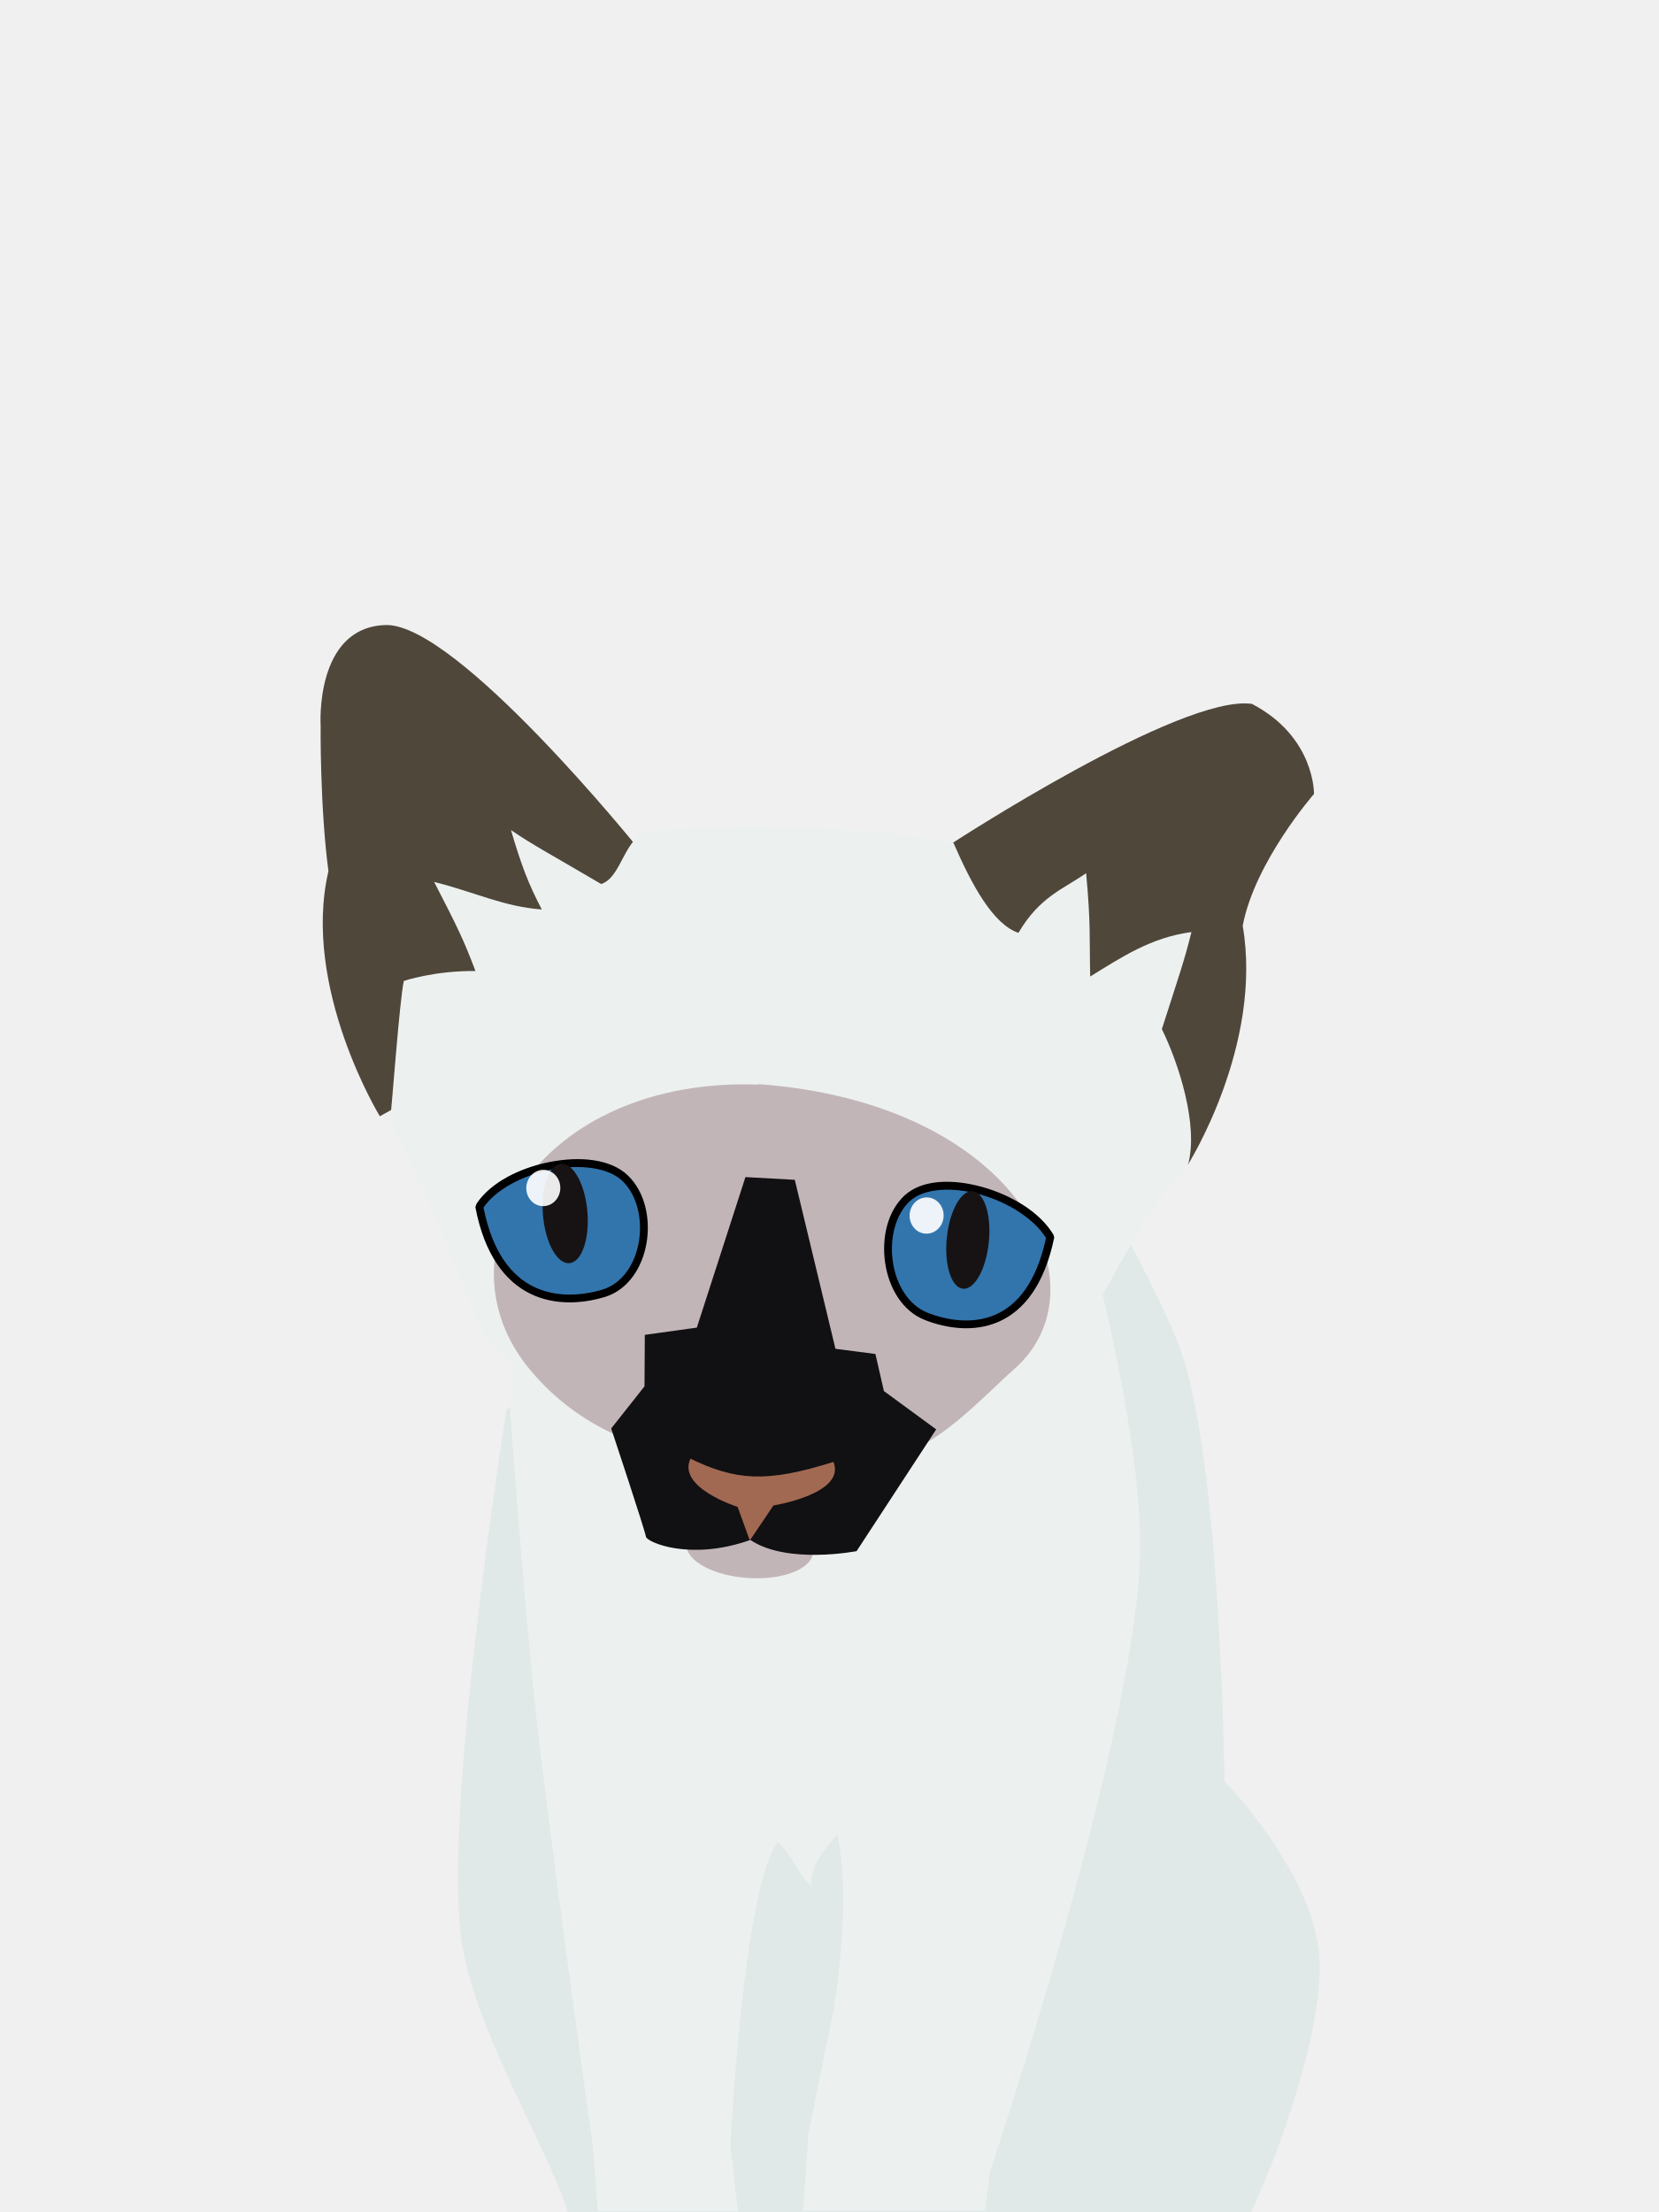
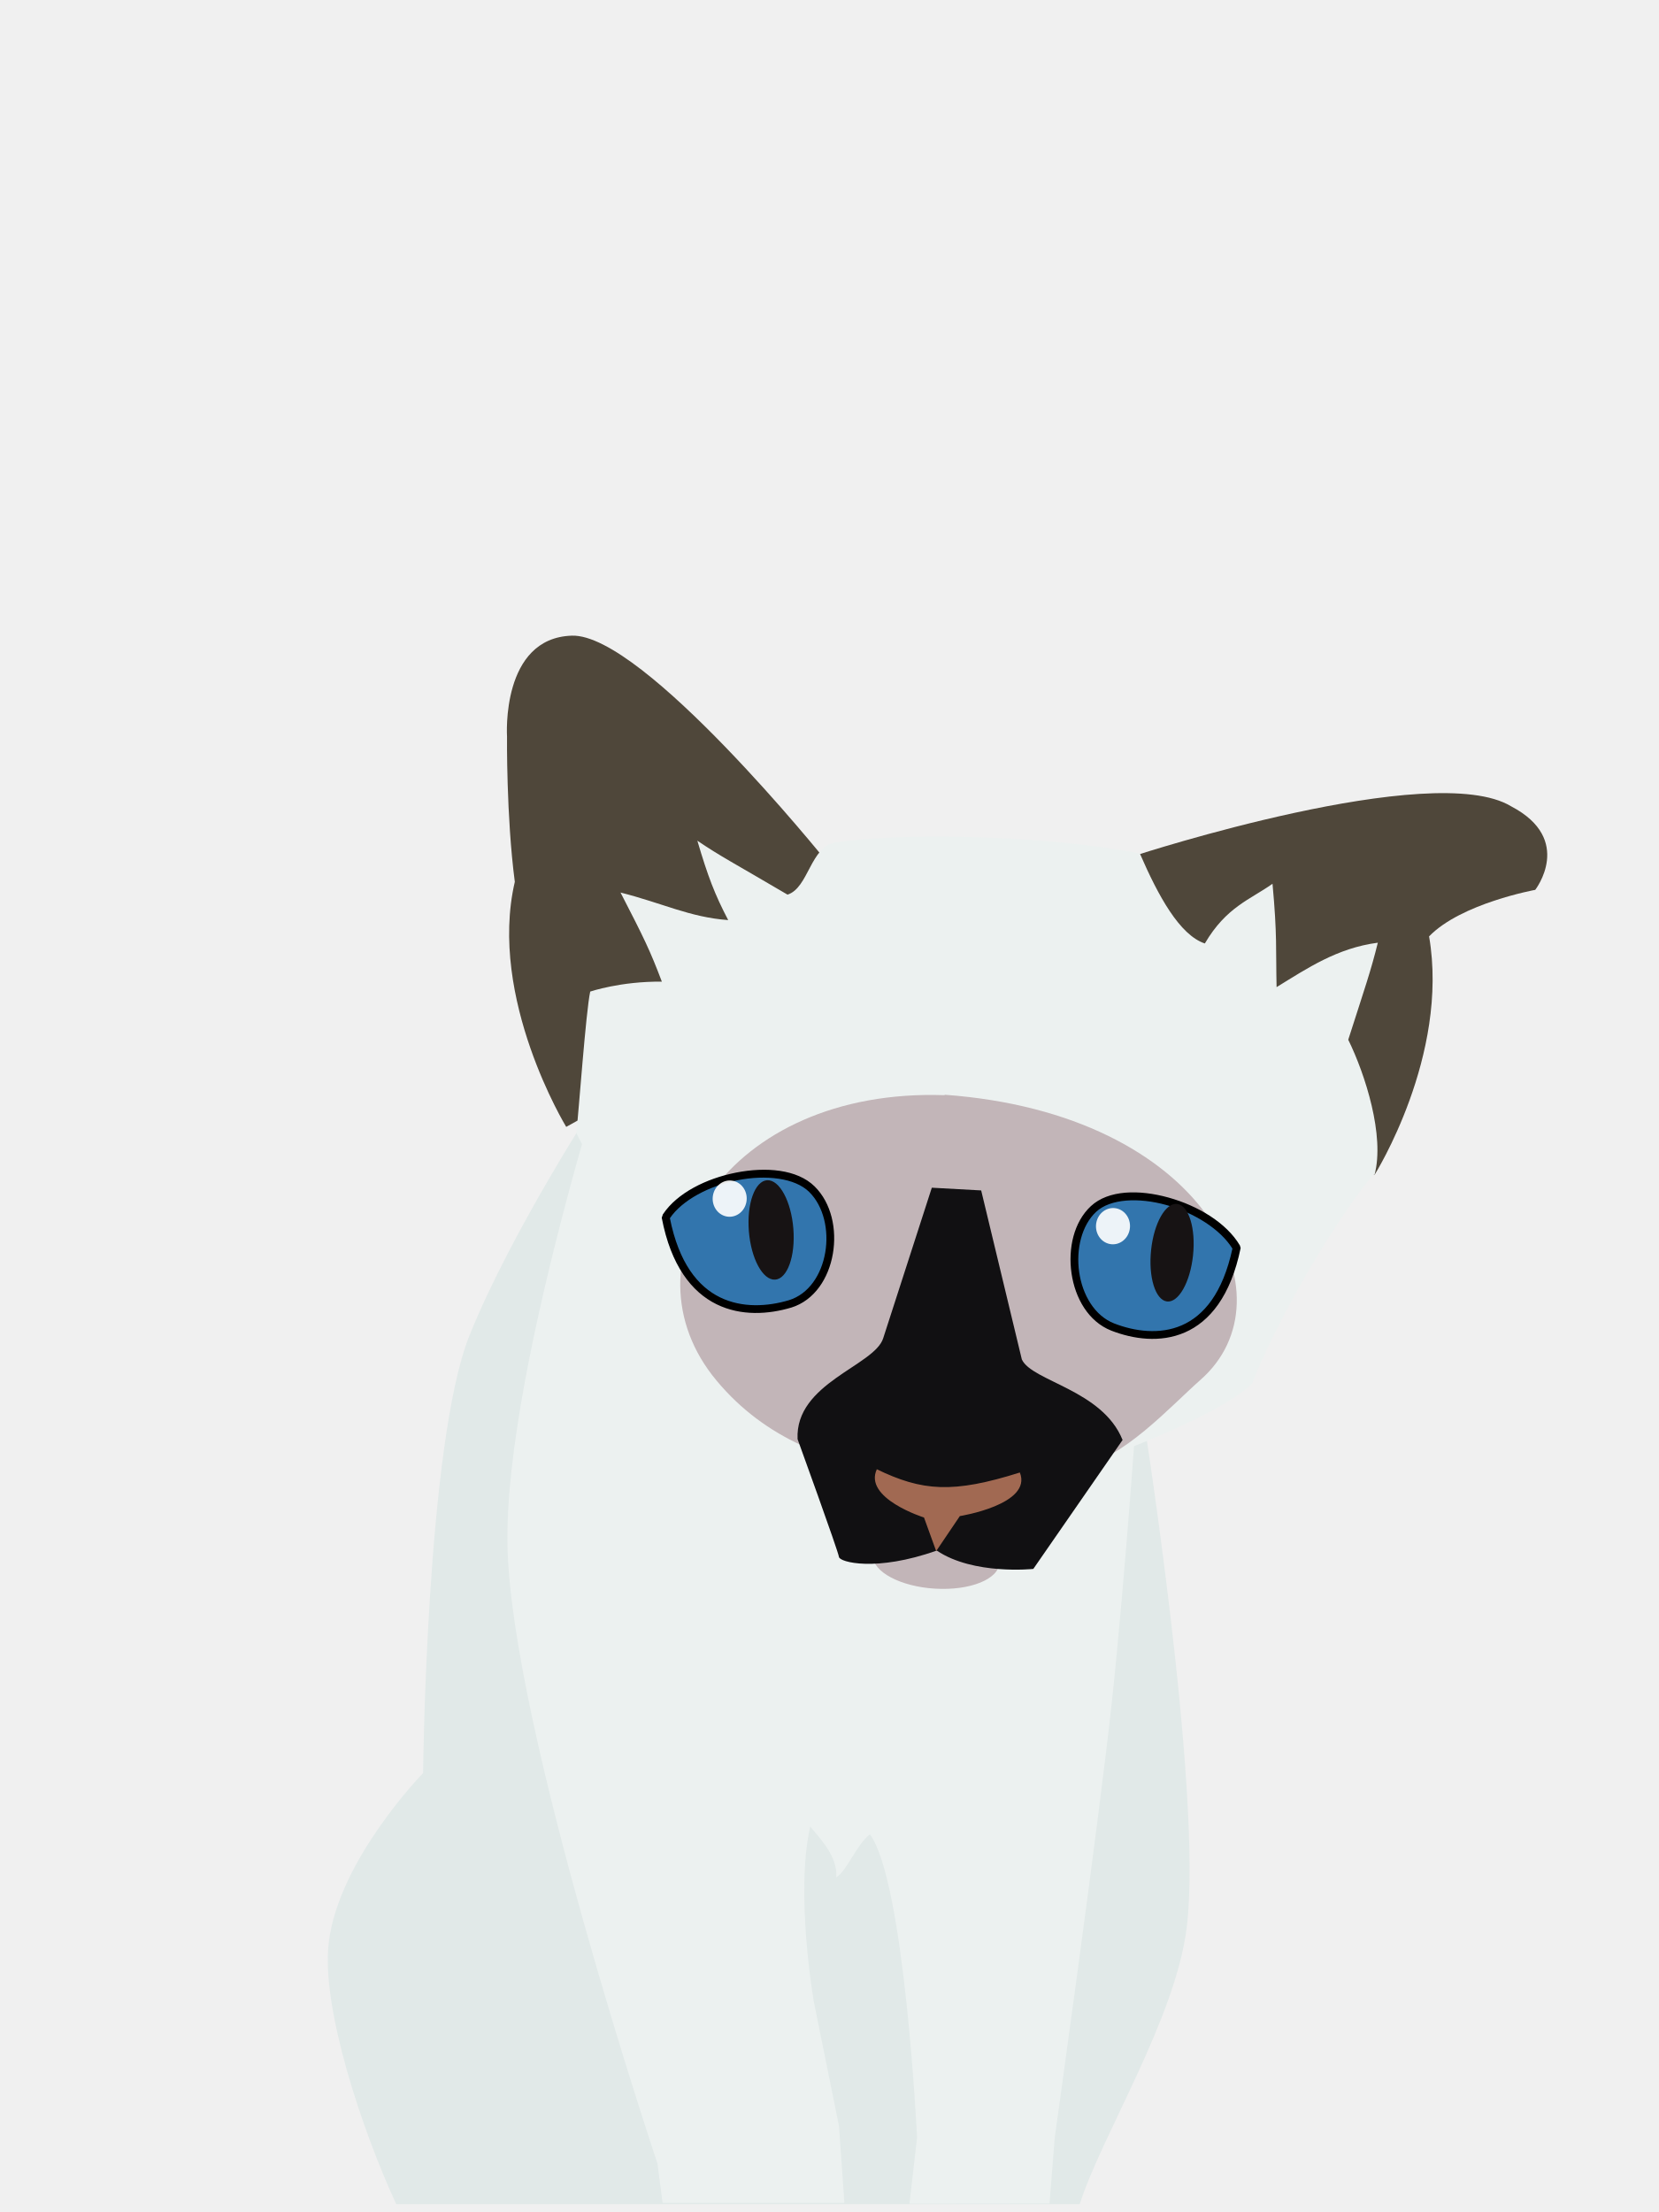
<svg xmlns="http://www.w3.org/2000/svg" width="600" height="800" version="1.1" viewBox="0 0 159 212" id="svg878">
  <defs id="defs882" />
  <g transform="translate(-45.38688,-10.63826)" fill="none" stroke-linecap="round" stroke-linejoin="round" id="g840">
    <circle r="0" stroke="#c53822" stroke-width="2.26" style="paint-order:stroke markers fill" id="circle826" cx="0" cy="0" />
    <g stroke="#924019" id="g834">
      <circle r="0" stroke-width="1.29" style="paint-order:stroke markers fill" id="circle828" cx="0" cy="0" />
      <circle transform="scale(1,-1)" r="0" stroke-width="3.6" style="paint-order:stroke markers fill" id="circle830" cx="0" cy="0" />
      <circle transform="scale(1,-1)" r="0" stroke-width="3.6" style="paint-order:stroke markers fill" id="circle832" cx="0" cy="0" />
    </g>
    <circle transform="scale(1,-1)" r="0" stroke="#4d4320" stroke-width="4.38" style="paint-order:stroke markers fill" id="circle836" cx="0" cy="0" />
    <circle transform="scale(1,-1)" r="0" stroke="#4d4320" stroke-width="3.52" style="paint-order:stroke markers fill" id="circle838" cx="0" cy="0" />
  </g>
-   <path d="m 100.525,105.656 -51.979,29.437 c 0,0 -5.996,37.393 -4.384,50.388 1.074,8.752 8.16,19.943 10.255,26.52 h 65.504 c 3.288,-7.107 7.213,-18.882 6.471,-25.061 -0.939,-7.956 -9.043,-16.257 -9.043,-16.257 0,0 -0.31,-31.559 -4.429,-41.902 -4.111,-10.237 -12.597,-23.125 -12.597,-23.125 z" fill="#e1e9e8" id="path842" style="stroke-width:0.265" />
-   <path d="m 97.608,95.844 -45.084,5.277 -3.686,33.15 c 0,0 1.204,17.477 2.482,29.437 1.281,11.907 5.49,41.902 5.49,41.902 l 0.5,6.324 13.423,0.015 -0.727,-6.338 c 0,0 1.178,-24.502 4.517,-29.063 1.315,1.018 2.213,3.546 3.235,4.126 -0.165,-1.922 1.415,-3.572 2.485,-4.872 1.477,6.436 -0.355,16.851 -0.355,16.851 l -2.401,11.872 -0.516,7.344 h 17.424 l 0.491,-3.766 c 0,0 13.976,-41.636 14.374,-59.14 C 109.641,131.434 97.696,95.923 97.696,95.923 Z" fill="#ecf1f0" id="path844" style="stroke-width:0.265" />
-   <g id="g1811" transform="translate(0,-6.438373)">
-     <g id="g3963" transform="translate(-1.098003,32.99795)">
-       <ellipse transform="matrix(0.9983118,0.05808313,-0.02755396,0.9996203,0,0)" cx="76.32" cy="117.447" rx="6.076" ry="2.849" fill="#c2b5b8" stroke-width="1.435" id="ellipse846" />
-       <path d="m 114.974,85.018 c 0,0 7.188,-11.414 5.226,-22.853 1.166,-6.153 6.832,-12.629 6.832,-12.629 0,0 0.123,-5.457 -5.941,-8.632 -6.784,-0.988 -28.929,13.476 -28.929,13.476 l -3.689,12.314 z" fill="#4f473a" id="path848" style="stroke-width:1.04" />
-       <path d="m 37.501,80.423 c 0,0 -7.522,-12.329 -4.926,-23.485 -0.824,-6.27 -0.747,-13.945 -0.747,-13.945 0,0 -0.597,-9.444 6.226,-9.648 6.822,-0.196 24.27,21.474 24.27,21.474 l 2.61,10.44 z" fill="#4f473a" id="path850" style="stroke-width:1.04" />
-       <path d="m 114.974,85.018 c 0.991,-3.736 -0.885,-9.615 -2.522,-12.948 1.619,-5.05 2.167,-6.59 2.835,-9.299 -3.895,0.51 -6.763,2.453 -9.703,4.259 -0.085,-3.639 0.07,-4.941 -0.39,-9.907 -2.155,1.529 -4.425,2.213 -6.487,5.722 -2.415,-0.81 -4.457,-4.543 -6.229,-8.628 -9.046,-1.757 -22.581,-2.028 -29.134,-1.065 -2.452,0.359 -2.594,4.362 -4.632,5.013 -5.159,-3.037 -6.392,-3.643 -8.642,-5.17 1.013,3.436 1.671,5.152 2.955,7.609 -3.682,-0.269 -6.363,-1.647 -10.318,-2.64 2.267,4.399 2.828,5.542 3.961,8.54 -3.952,-0.04 -6.865,0.951 -6.865,0.951 -0.412,1.823 -1.121,11.803 -1.334,13.56 4.736,9.003 6.619,15.592 9.372,21.149 3.419,3.129 10.838,7.579 10.838,7.579 0,0 1.391,14.104 15.108,8.913 14.527,5.92 17.429,-7.361 17.429,-7.361 0,0 9.002,-3.379 12.011,-6.245 2.198,-5.606 7.223,-14.625 11.632,-20.096 z" fill="#ecf1f0" id="path852" style="stroke-width:1.04" />
-       <path d="m 73.771,77.345 c 25.001,1.81 33.523,19.442 24.503,27.339 -2.832,2.494 -7.544,7.72 -11.551,8.194 -9.205,1.097 -25.42,3.133 -34.798,-8.121 -9.4,-11.236 0.925,-28.103 21.842,-27.37 z" fill="#c2b5b8" id="path854" style="stroke-width:1.04" />
-       <path d="m 77.272,86.514 3.896,16.196 3.83,0.497 0.815,3.555 5.011,3.672 -7.629,11.668 c 0,0 -6.655,1.303 -10.179,-1.071 -5.822,2.063 -9.963,0.187 -10.014,-0.319 -0.054,-0.506 -3.326,-10.365 -3.326,-10.365 l 3.192,-4.04 0.03,-4.934 4.985,-0.693 4.659,-14.426 z" fill="#111012" id="path856" style="stroke-width:1.04" />
-       <path d="m 67.281,113.22 c -1.344,2.798 4.511,4.642 4.511,4.642 l 1.167,3.22 2.268,-3.356 c 0,0 6.983,-1.108 5.751,-4.177 -6.413,2.023 -9.349,1.805 -13.749,-0.329 z" fill="#a16952" id="path858" style="stroke-width:1.04" />
-       <g id="g3944" transform="rotate(-17.35243,55.48978,91.52068)">
-         <path style="color:#000000;fill:#3275ad;stroke-width:0.744px;stroke-linejoin:bevel;-inkscape-stroke:none" d="m 48.14,86.65 c -1.058,9.158 4.56,11.451 8.907,11.507 4.351,0.014 7.274,-6.135 5.274,-9.875 -2,-3.739 -10.677,-4.549 -14.16,-1.642 z" id="path2636" />
-         <path style="color:#000000;fill:#000000;stroke-linejoin:bevel;-inkscape-stroke:none" d="m 55.838,84.6 c -2.887,-0.31 -5.948,0.189 -7.826,1.701 l -0.023,0.01 -0.006,0.01 h -0.002 l -0.209,0.287 c -0.538,4.657 0.631,7.666 2.539,9.479 1.908,1.813 4.495,2.413 6.732,2.441 l 0.004,0.002 c 2.351,0.007 4.279,-1.641 5.35,-3.734 1.071,-2.093 1.329,-4.677 0.254,-6.688 -1.1,-2.057 -3.885,-3.194 -6.812,-3.508 z m -0.08,0.738 c 2.782,0.299 5.337,1.437 6.236,3.119 0.924,1.729 0.719,4.087 -0.26,6 -0.978,1.912 -2.684,3.333 -4.684,3.328 -2.11,-0.028 -4.506,-0.602 -6.229,-2.238 -1.696,-1.612 -2.781,-4.289 -2.318,-8.666 1.628,-1.299 4.516,-1.837 7.254,-1.543 z" id="path2638" />
-       </g>
-       <ellipse transform="matrix(0.9869071,0.1612899,0.03472558,0.9993969,0,0)" cx="53.143" cy="81.22" rx="2.188" ry="4.755" fill="#171314" id="ellipse862" style="stroke-width:1.185" />
-       <ellipse transform="matrix(0.9796686,0.2006228,-0.183531,0.9830139,0,0)" cx="68.298" cy="74.869" rx="1.633" ry="1.737" fill="#ffffff" fill-opacity="0.909" id="ellipse870" style="stroke-width:1.04" />
-       <g id="g3938" transform="rotate(15.02841,93.49917,93.88546)">
-         <path style="color:#000000;fill:#3275ad;stroke-width:0.744px;stroke-linejoin:bevel;-inkscape-stroke:none" d="m 100.992,89.885 c 0.55,9.253 -5.177,10.937 -9.51,10.465 -4.342,-0.493 -6.904,-6.953 -4.707,-10.451 2.197,-3.498 10.822,-3.298 14.194,0.005 z" id="path2042" />
-         <path style="color:#000000;fill:#000000;stroke-linejoin:bevel;-inkscape-stroke:none" d="m 93.436,86.979 c -2.926,-0.026 -5.758,0.785 -6.975,2.723 -1.188,1.891 -1.072,4.494 -0.125,6.697 0.947,2.203 2.76,4.054 5.104,4.32 h 0.002 c 2.231,0.243 4.849,-0.061 6.859,-1.664 2.011,-1.603 3.342,-4.487 3.063,-9.191 l -0.133,-0.225 c -1.797,-1.76 -4.869,-2.634 -7.795,-2.66 z m -0.008,0.744 c 2.739,0.025 5.598,0.893 7.189,2.395 0.214,4.404 -1.014,6.946 -2.781,8.355 -1.798,1.434 -4.211,1.737 -6.312,1.508 -1.998,-0.227 -3.636,-1.852 -4.506,-3.877 -0.87,-2.025 -0.937,-4.401 0.072,-6.008 0.98,-1.561 3.559,-2.398 6.338,-2.373 z" id="path2044" />
-       </g>
-       <ellipse transform="matrix(0.9915889,0.1294277,-0.1055144,0.9944178,0,0)" cx="103.098" cy="79.379" rx="2.026" ry="4.698" fill="#171314" id="ellipse866" style="stroke-width:1.35" />
-       <ellipse transform="matrix(0.9796686,0.2006228,-0.183531,0.9830139,0,0)" cx="104.901" cy="70.085" rx="1.633" ry="1.737" fill="#ffffff" fill-opacity="0.909" id="ellipse872" style="stroke-width:1.04" />
-     </g>
+   <g id="g3554" transform="matrix(-1,0,0,1,157.8982,-0.7495332)">
+     <path d="m 100.525,105.656 -51.979,29.437 c 0,0 -5.996,37.393 -4.384,50.388 1.074,8.752 8.16,19.943 10.255,26.52 h 65.504 c 3.288,-7.107 7.213,-18.882 6.471,-25.061 -0.939,-7.956 -9.043,-16.257 -9.043,-16.257 0,0 -0.31,-31.559 -4.429,-41.902 -4.111,-10.237 -12.597,-23.125 -12.597,-23.125 z" fill="#e1e9e8" id="path842" style="stroke-width:0.265" />
+     <path d="m 97.608,95.844 -45.084,5.277 -3.686,33.15 c 0,0 1.204,17.477 2.482,29.437 1.281,11.907 5.49,41.902 5.49,41.902 l 0.5,6.324 13.423,0.015 -0.727,-6.338 c 0,0 1.178,-24.502 4.517,-29.063 1.315,1.018 2.213,3.546 3.235,4.126 -0.165,-1.922 1.415,-3.572 2.485,-4.872 1.477,6.436 -0.355,16.851 -0.355,16.851 l -2.401,11.872 -0.516,7.344 h 17.424 l 0.491,-3.766 c 0,0 13.976,-41.636 14.374,-59.14 C 109.641,131.434 97.696,95.923 97.696,95.923 Z" fill="#ecf1f0" id="path844" style="stroke-width:0.265" />
  </g>
+   <ellipse transform="matrix(0.9983118,0.05808313,-0.02755396,0.9996203,0,0)" cx="93.847" cy="144.016" rx="6.076" ry="2.849" fill="#c2b5b8" stroke-width="1.435" id="ellipse846" />
+   <path d="m 131.739,112.596 c 0,0 7.188,-11.414 5.226,-22.853 3.072,-3.171 10.172,-4.457 10.172,-4.457 0,0 3.76,-4.83 -2.304,-8.005 -7.519,-4.565 -35.905,4.676 -35.905,4.676 l -3.689,12.314 z" fill="#4f473a" id="path848" style="stroke-width:1.04" />
+   <path d="m 54.266,108 c 0,0 -7.522,-12.329 -4.926,-23.485 -0.824,-6.27 -0.747,-13.945 -0.747,-13.945 0,0 -0.597,-9.444 6.226,-9.648 6.822,-0.196 24.27,21.474 24.27,21.474 l 2.61,10.44 z" fill="#4f473a" id="path850" style="stroke-width:1.04" />
+   <path d="m 131.739,112.596 c 0.991,-3.736 -0.885,-9.615 -2.522,-12.948 1.619,-5.05 2.167,-6.59 2.835,-9.299 -3.895,0.51 -6.763,2.453 -9.703,4.259 -0.085,-3.639 0.07,-4.941 -0.39,-9.907 -2.155,1.529 -4.425,2.213 -6.487,5.722 -2.415,-0.81 -4.457,-4.543 -6.229,-8.628 -9.046,-1.757 -22.581,-2.028 -29.134,-1.065 -2.452,0.359 -2.594,4.362 -4.632,5.013 -5.159,-3.037 -6.392,-3.643 -8.642,-5.17 1.013,3.436 1.671,5.152 2.955,7.609 -3.682,-0.269 -6.363,-1.647 -10.318,-2.64 2.267,4.399 2.828,5.542 3.961,8.54 -3.952,-0.04 -6.865,0.951 -6.865,0.951 -0.412,1.823 -1.121,11.803 -1.334,13.56 4.736,9.003 6.619,15.592 9.372,21.149 3.419,3.129 10.838,7.579 10.838,7.579 0,0 1.391,14.104 15.108,8.913 14.527,5.92 17.429,-7.361 17.429,-7.361 0,0 9.002,-3.379 12.011,-6.245 2.198,-5.606 7.223,-14.625 11.632,-20.096 z" fill="#ecf1f0" id="path852" style="stroke-width:1.04" />
+   <path d="m 90.536,104.922 c 25.001,1.81 33.523,19.442 24.503,27.339 -2.832,2.494 -7.544,7.72 -11.551,8.194 -9.205,1.097 -25.42,3.133 -34.798,-8.121 -9.4,-11.236 0.925,-28.103 21.842,-27.37 z" fill="#c2b5b8" id="path854" style="stroke-width:1.04" />
+   <path d="m 94.037,114.091 3.896,16.196 c 0.957,2.1 7.728,2.909 9.656,7.724 l -8.555,12.355 c 0,0 -5.729,0.617 -9.254,-1.758 -5.822,2.063 -9.324,1.114 -9.375,0.607 -0.054,-0.506 -3.965,-11.291 -3.965,-11.291 -0.252,-5.382 7.375,-7.02 8.207,-9.667 l 4.659,-14.426 z" fill="#111012" id="path856" style="stroke-width:1.04" />
+   <path d="m 84.046,140.797 c -1.344,2.798 4.511,4.642 4.511,4.642 l 1.167,3.22 2.268,-3.356 c 0,0 6.983,-1.108 5.751,-4.177 -6.413,2.023 -9.349,1.805 -13.749,-0.329 z" fill="#a16952" id="path858" style="stroke-width:1.04" />
+   <path style="color:#000000;fill:#3275ad;stroke-width:0.744px;stroke-linejoin:bevel;-inkscape-stroke:none" d="m 63.787,116.64 c 1.721,9.057 7.767,9.57 11.934,8.327 4.157,-1.285 5.113,-8.026 2.089,-10.998 -3.024,-2.973 -11.548,-1.158 -14.005,2.656 z" id="path2636" />
+   <path style="color:#000000;fill:#000000;stroke-linejoin:bevel;-inkscape-stroke:none" d="m 70.523,112.388 c -2.848,0.565 -5.62,1.954 -6.963,3.958 l -0.019,0.016 -0.003,0.011 -0.002,6e-4 -0.114,0.336 c 0.875,4.605 2.888,7.129 5.25,8.29 2.362,1.161 5.01,0.962 7.154,0.322 l 0.004,7.5e-4 c 2.246,-0.694 3.595,-2.843 3.992,-5.16 0.398,-2.317 -0.126,-4.86 -1.752,-6.459 -1.663,-1.635 -4.661,-1.889 -7.549,-1.316 z m 0.144,0.729 c 2.745,-0.545 5.522,-0.22 6.883,1.117 1.398,1.374 1.905,3.687 1.542,5.804 -0.363,2.117 -1.568,3.982 -3.478,4.574 -2.022,0.603 -4.48,0.77 -6.613,-0.279 -2.1,-1.032 -3.934,-3.265 -4.797,-7.58 1.167,-1.725 3.763,-3.1 6.464,-3.636 z" id="path2638" />
+   <ellipse transform="matrix(0.9869071,0.1612899,0.03472558,0.9993969,0,0)" cx="71.138" cy="106.468" rx="2.188" ry="4.755" fill="#171314" id="ellipse862" style="stroke-width:1.185" />
+   <ellipse transform="matrix(0.9796686,0.2006228,-0.183531,0.9830139,0,0)" cx="89.843" cy="98.526" rx="1.633" ry="1.737" fill="#ffffff" fill-opacity="0.909" id="ellipse870" style="stroke-width:1.04" />
+   <path style="color:#000000;fill:#3275ad;stroke-width:0.744px;stroke-linejoin:bevel;-inkscape-stroke:none" d="m 118.538,119.542 c -1.868,9.079 -7.836,9.221 -11.898,7.641 -4.066,-1.602 -4.865,-8.505 -1.836,-11.314 3.028,-2.809 11.307,-0.379 13.708,3.685 z" id="path2042" />
+   <path style="color:#000000;fill:#000000;stroke-linejoin:bevel;-inkscape-stroke:none" d="m 111.994,114.775 c -2.819,-0.784 -5.765,-0.735 -7.442,0.821 -1.638,1.519 -2.201,4.063 -1.857,6.436 0.343,2.373 1.614,4.631 3.809,5.496 l 0.002,5.2e-4 c 2.092,0.814 4.699,1.198 7.056,0.171 2.357,-1.027 4.392,-3.467 5.341,-8.083 l -0.07,-0.251 c -1.279,-2.165 -4.019,-3.806 -6.839,-4.59 z m -0.2,0.717 c 2.638,0.734 5.175,2.314 6.323,4.177 -0.935,4.309 -2.78,6.446 -4.853,7.349 -2.108,0.919 -4.517,0.585 -6.488,-0.181 -1.871,-0.737 -3.031,-2.731 -3.346,-4.913 -0.316,-2.181 0.237,-4.494 1.628,-5.784 1.351,-1.253 4.059,-1.393 6.736,-0.648 z" id="path2044" />
+   <ellipse transform="matrix(0.9915889,0.1294277,-0.1055144,0.9944178,0,0)" cx="124.409" cy="104.542" rx="2.026" ry="4.698" fill="#171314" id="ellipse866" style="stroke-width:1.35" />
+   <ellipse transform="matrix(0.9796686,0.2006228,-0.183531,0.9830139,0,0)" cx="126.446" cy="93.742" rx="1.633" ry="1.737" fill="#ffffff" fill-opacity="0.909" id="ellipse872" style="stroke-width:1.04" />
</svg>
